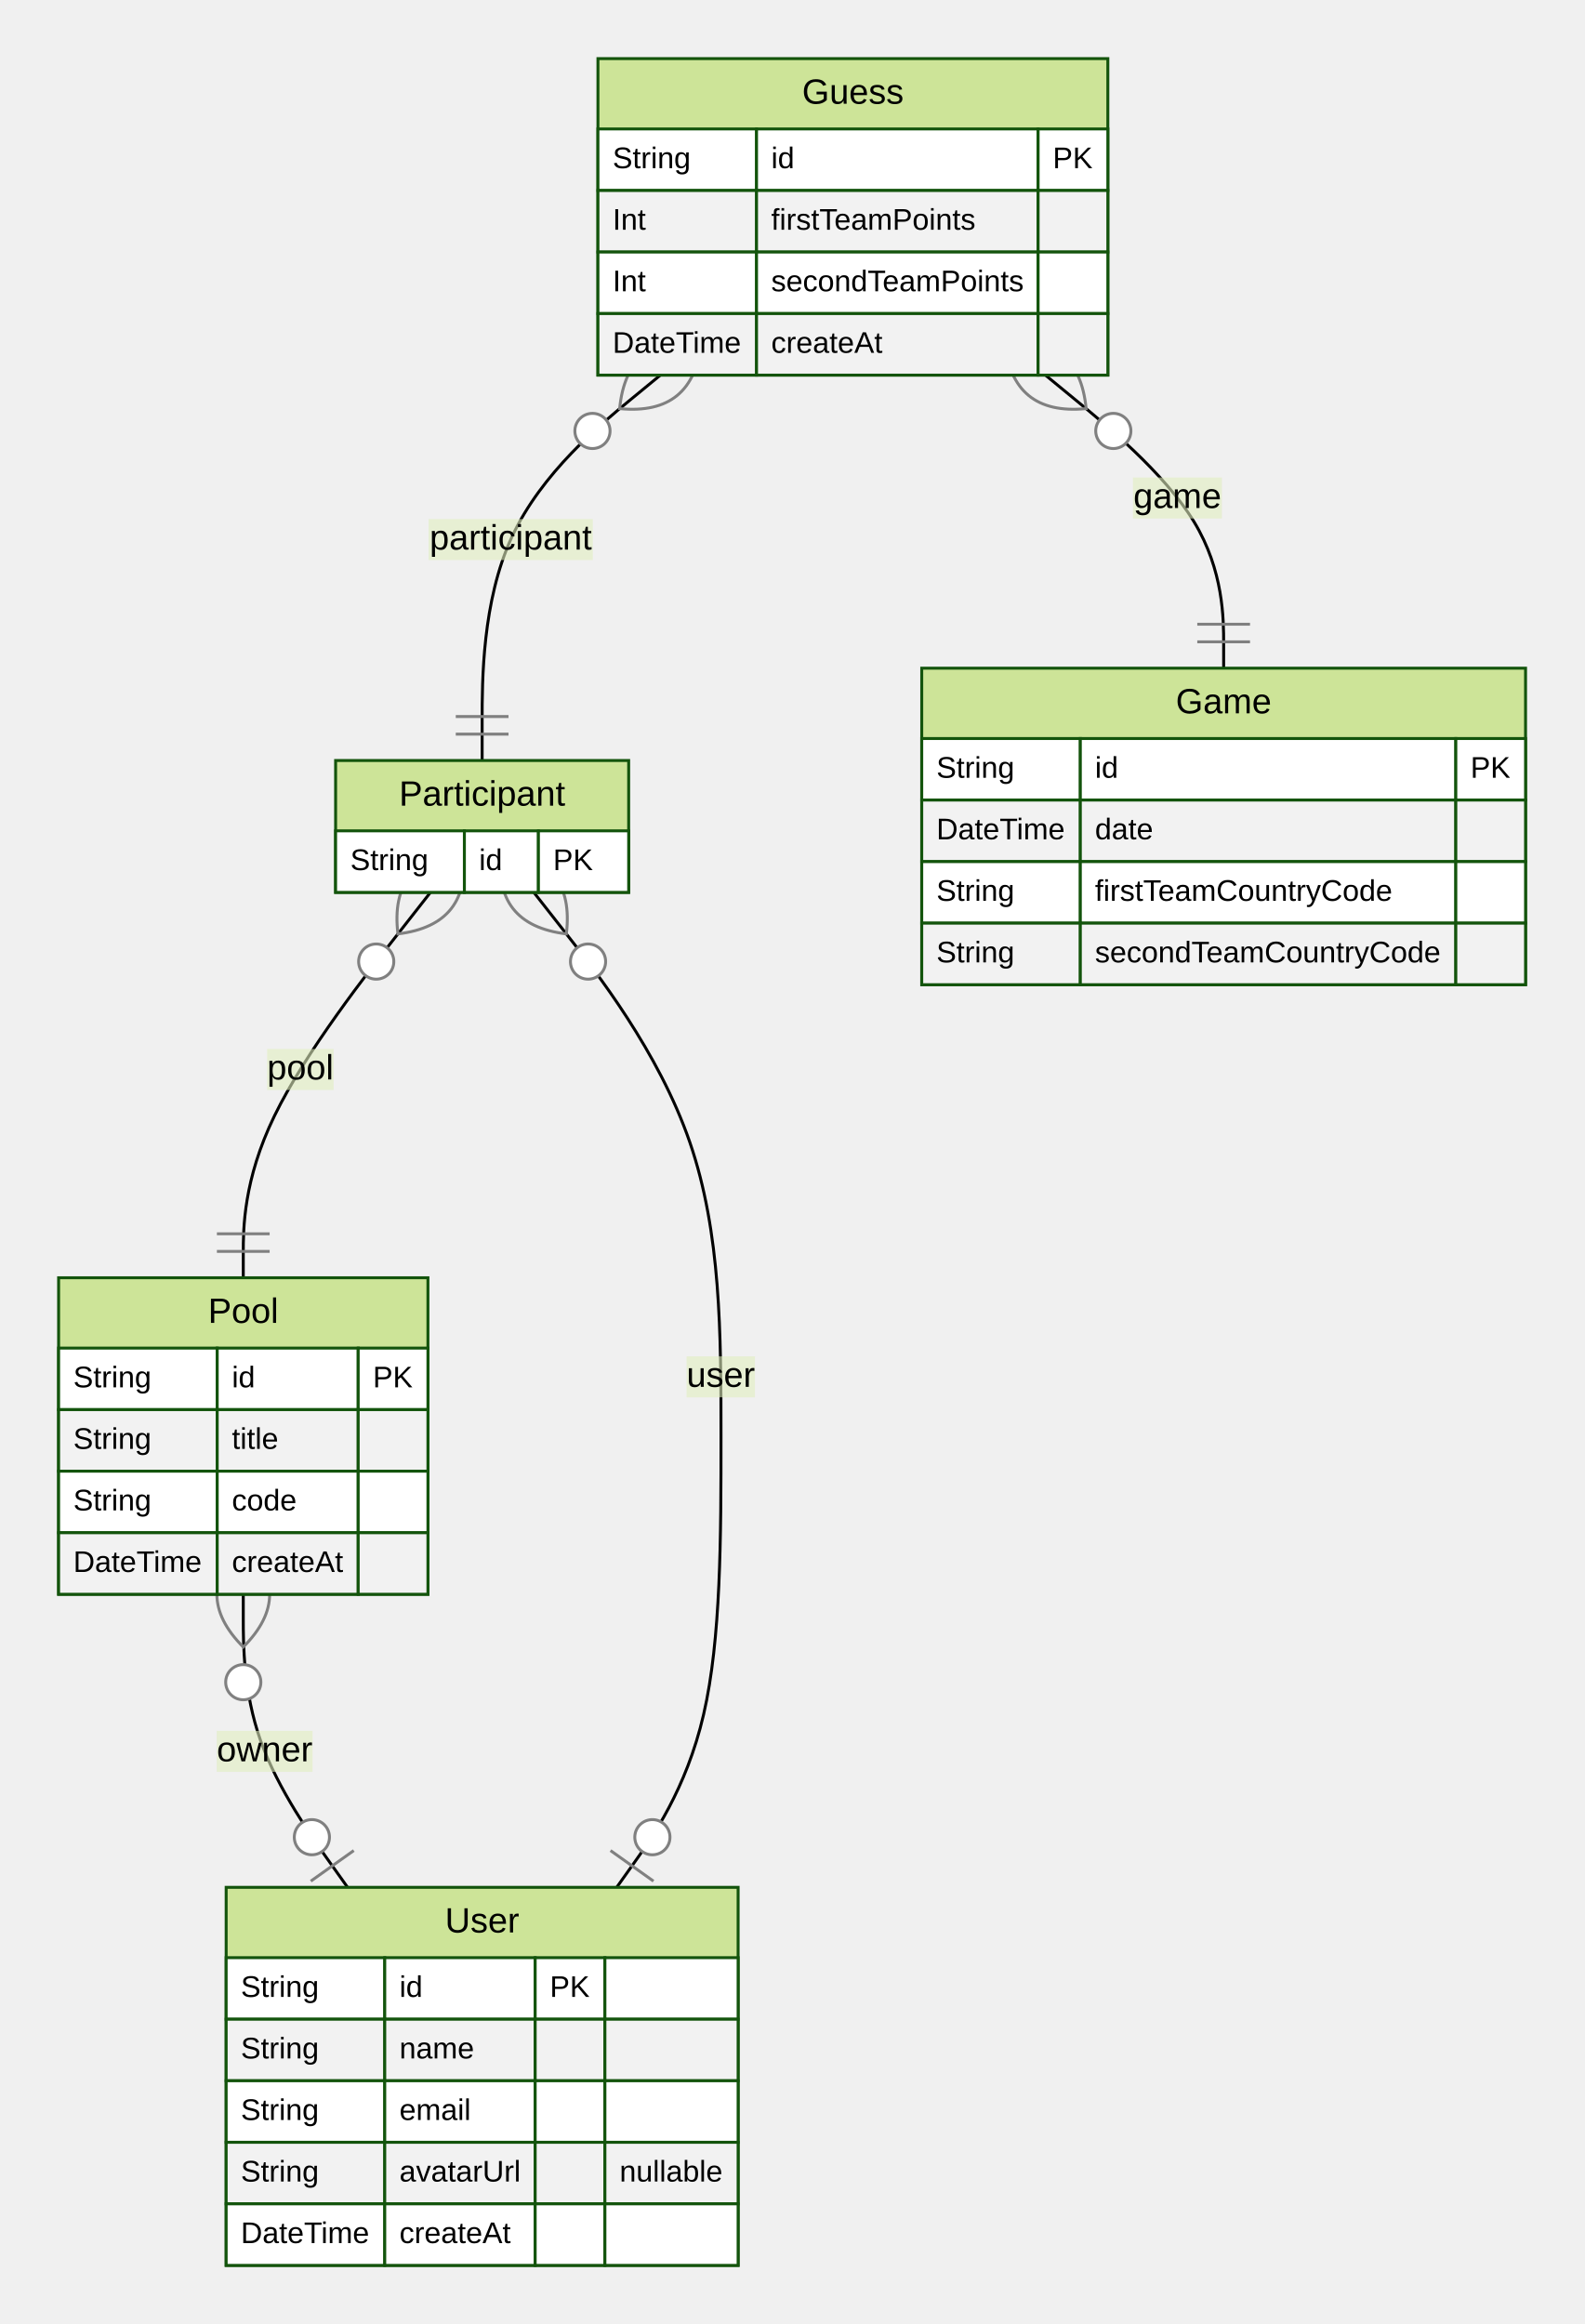
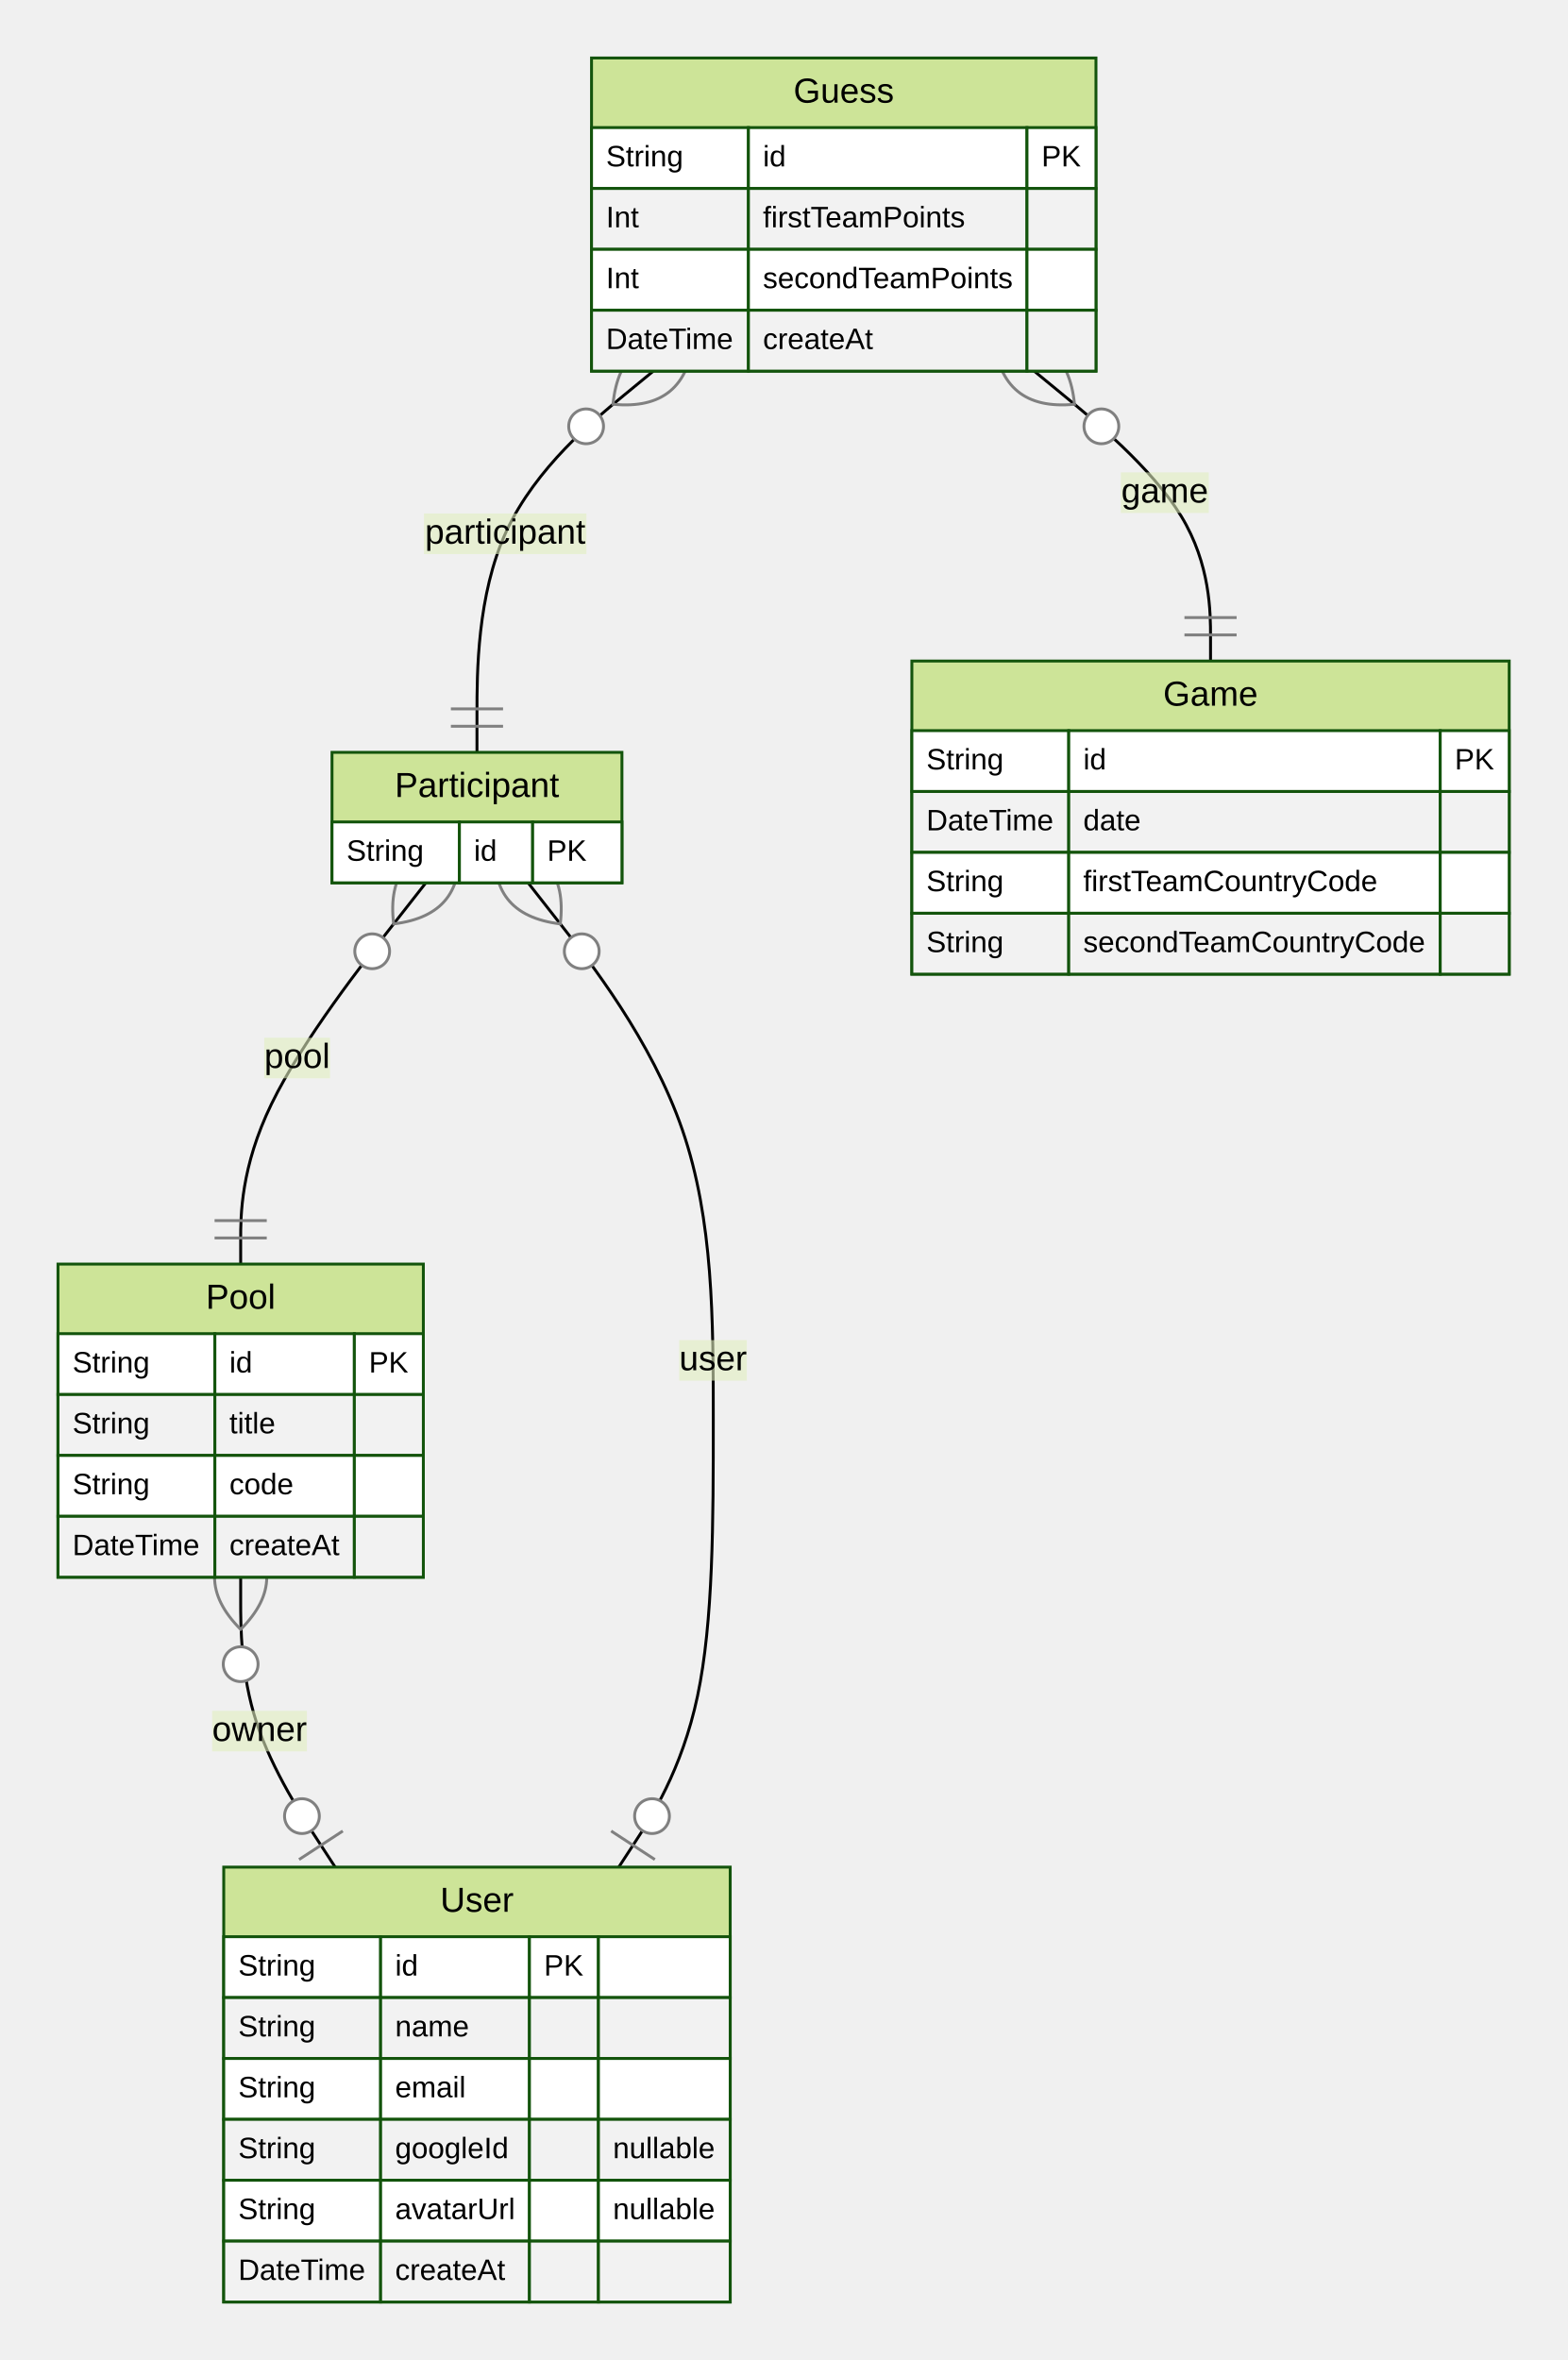
- <svg xmlns="http://www.w3.org/2000/svg" aria-labelledby="chart-title-mermaid-0 chart-desc-mermaid-0" role="img" viewBox="0 0 540.542 793" style="max-width: 540.542px; background-color: white;" width="100%" id="mermaid-0">
+ <svg xmlns="http://www.w3.org/2000/svg" aria-labelledby="chart-title-mermaid-0 chart-desc-mermaid-0" role="img" viewBox="0 0 540.542 814" style="max-width: 540.542px; background-color: white;" width="100%" id="mermaid-0">
  <style>#mermaid-0 {font-family:"trebuchet ms",verdana,arial,sans-serif;font-size:16px;fill:#000000;}#mermaid-0 .error-icon{fill:#552222;}#mermaid-0 .error-text{fill:#552222;stroke:#552222;}#mermaid-0 .edge-thickness-normal{stroke-width:2px;}#mermaid-0 .edge-thickness-thick{stroke-width:3.5px;}#mermaid-0 .edge-pattern-solid{stroke-dasharray:0;}#mermaid-0 .edge-pattern-dashed{stroke-dasharray:3;}#mermaid-0 .edge-pattern-dotted{stroke-dasharray:2;}#mermaid-0 .marker{fill:#000000;stroke:#000000;}#mermaid-0 .marker.cross{stroke:#000000;}#mermaid-0 svg{font-family:"trebuchet ms",verdana,arial,sans-serif;font-size:16px;}#mermaid-0 .entityBox{fill:#cde498;stroke:#13540c;}#mermaid-0 .attributeBoxOdd{fill:#ffffff;stroke:#13540c;}#mermaid-0 .attributeBoxEven{fill:#f2f2f2;stroke:#13540c;}#mermaid-0 .relationshipLabelBox{fill:hsl(78.158, 58.462%, 84.51%);opacity:0.7;background-color:hsl(78.158, 58.462%, 84.51%);}#mermaid-0 .relationshipLabelBox rect{opacity:0.5;}#mermaid-0 .relationshipLine{stroke:#000000;}#mermaid-0 :root{--mermaid-font-family:"trebuchet ms",verdana,arial,sans-serif;}</style>
  <g />
  <defs>
    <marker orient="auto" markerHeight="18" markerWidth="18" refY="9" refX="0" id="ONLY_ONE_START">
      <path d="M9,0 L9,18 M15,0 L15,18" fill="none" stroke="gray" />
    </marker>
  </defs>
  <defs>
    <marker orient="auto" markerHeight="18" markerWidth="18" refY="9" refX="18" id="ONLY_ONE_END">
      <path d="M3,0 L3,18 M9,0 L9,18" fill="none" stroke="gray" />
    </marker>
  </defs>
  <defs>
    <marker orient="auto" markerHeight="18" markerWidth="30" refY="9" refX="0" id="ZERO_OR_ONE_START">
      <circle r="6" cy="9" cx="21" fill="white" stroke="gray" />
      <path d="M9,0 L9,18" fill="none" stroke="gray" />
    </marker>
  </defs>
  <defs>
    <marker orient="auto" markerHeight="18" markerWidth="30" refY="9" refX="30" id="ZERO_OR_ONE_END">
      <circle r="6" cy="9" cx="9" fill="white" stroke="gray" />
      <path d="M21,0 L21,18" fill="none" stroke="gray" />
    </marker>
  </defs>
  <defs>
    <marker orient="auto" markerHeight="36" markerWidth="45" refY="18" refX="18" id="ONE_OR_MORE_START">
      <path d="M0,18 Q 18,0 36,18 Q 18,36 0,18 M42,9 L42,27" fill="none" stroke="gray" />
    </marker>
  </defs>
  <defs>
    <marker orient="auto" markerHeight="36" markerWidth="45" refY="18" refX="27" id="ONE_OR_MORE_END">
      <path d="M3,9 L3,27 M9,18 Q27,0 45,18 Q27,36 9,18" fill="none" stroke="gray" />
    </marker>
  </defs>
  <defs>
    <marker orient="auto" markerHeight="36" markerWidth="57" refY="18" refX="18" id="ZERO_OR_MORE_START">
      <circle r="6" cy="18" cx="48" fill="white" stroke="gray" />
      <path d="M0,18 Q18,0 36,18 Q18,36 0,18" fill="none" stroke="gray" />
    </marker>
  </defs>
  <defs>
    <marker orient="auto" markerHeight="36" markerWidth="57" refY="18" refX="39" id="ZERO_OR_MORE_END">
      <circle r="6" cy="18" cx="9" fill="white" stroke="gray" />
      <path d="M21,18 Q39,0 57,18 Q39,36 21,18" fill="none" stroke="gray" />
    </marker>
  </defs>
-   <path marker-start="url(#ZERO_OR_MORE_START)" marker-end="url(#ZERO_OR_ONE_END)" fill="none" stroke="gray" d="M83.009,544L83.009,552.333C83.009,560.667,83.009,577.333,88.94,594C94.872,610.667,106.736,627.333,112.668,635.667L118.6,644" class="er relationshipLine" />
-   <path marker-start="url(#ZERO_OR_MORE_START)" marker-end="url(#ZERO_OR_ONE_END)" fill="none" stroke="gray" d="M182.146,304.5L192.791,318.083C203.436,331.667,224.727,358.833,235.372,389.75C246.017,420.667,246.017,455.333,246.017,490C246.017,524.667,246.017,559.333,240.085,585C234.153,610.667,222.29,627.333,216.358,635.667L210.426,644" class="er relationshipLine" />
+   <path marker-start="url(#ZERO_OR_MORE_START)" marker-end="url(#ZERO_OR_ONE_END)" fill="none" stroke="gray" d="M83.009,544L83.009,552.333C83.009,560.667,83.009,577.333,88.442,594C93.876,610.667,104.743,627.333,110.177,635.667L115.61,644" class="er relationshipLine" />
+   <path marker-start="url(#ZERO_OR_MORE_START)" marker-end="url(#ZERO_OR_ONE_END)" fill="none" stroke="gray" d="M182.146,304.5L192.791,318.083C203.436,331.667,224.727,358.833,235.372,389.75C246.017,420.667,246.017,455.333,246.017,490C246.017,524.667,246.017,559.333,240.584,585C235.15,610.667,224.283,627.333,218.849,635.667L213.415,644" class="er relationshipLine" />
  <path marker-start="url(#ZERO_OR_MORE_START)" marker-end="url(#ONLY_ONE_END)" fill="none" stroke="gray" d="M146.88,304.5L136.235,318.083C125.589,331.667,104.299,358.833,93.654,380.75C83.009,402.667,83.009,419.333,83.009,427.667L83.009,436" class="er relationshipLine" />
  <path marker-start="url(#ZERO_OR_MORE_START)" marker-end="url(#ONLY_ONE_END)" fill="none" stroke="gray" d="M225.334,128L215.197,136.333C205.06,144.667,184.786,161.333,174.65,183.25C164.513,205.167,164.513,232.333,164.513,245.917L164.513,259.5" class="er relationshipLine" />
  <path marker-start="url(#ZERO_OR_MORE_START)" marker-end="url(#ONLY_ONE_END)" fill="none" stroke="gray" d="M356.707,128L366.843,136.333C376.98,144.667,397.254,161.333,407.391,178C417.527,194.667,417.527,211.333,417.527,219.667L417.527,228" class="er relationshipLine" />
  <g transform="translate(20,436 )" id="Pool">
    <rect height="108" width="126.017" y="0" x="0" stroke="gray" fill-opacity="100%" fill="honeydew" class="er entityBox" />
    <text transform="translate(63.00859,12)" style="font-family: &quot;trebuchet ms&quot;, verdana, arial, sans-serif;; font-size: 12px" text-anchor="middle" dominant-baseline="middle" y="0" x="0" id="entity-Pool" class="er entityLabel">Pool</text>
    <rect height="21" width="54.113" y="24" x="0" stroke="gray" fill-opacity="100%" fill="honeydew" class="er attributeBoxOdd" />
    <text transform="translate(5,34.5)" style="font-family: &quot;trebuchet ms&quot;, verdana, arial, sans-serif;; font-size: 10.2px" text-anchor="left" dominant-baseline="middle" y="0" x="0" id="entity-Pool-attr-1-type" class="er entityLabel">String</text>
    <rect height="21" width="48.109" y="24" x="54.113" stroke="gray" fill-opacity="100%" fill="honeydew" class="er attributeBoxOdd" />
    <text transform="translate(59.11313,34.5)" style="font-family: &quot;trebuchet ms&quot;, verdana, arial, sans-serif;; font-size: 10.2px" text-anchor="left" dominant-baseline="middle" y="0" x="0" id="entity-Pool-attr-1-name" class="er entityLabel">id</text>
    <rect height="21" width="23.795" y="24" x="102.222" stroke="gray" fill-opacity="100%" fill="honeydew" class="er attributeBoxOdd" />
    <text transform="translate(107.2222,34.5)" style="font-family: &quot;trebuchet ms&quot;, verdana, arial, sans-serif;; font-size: 10.2px" text-anchor="left" dominant-baseline="middle" y="0" x="0" id="entity-Pool-attr-1-key" class="er entityLabel">PK</text>
    <rect height="21" width="54.113" y="45" x="0" stroke="gray" fill-opacity="100%" fill="honeydew" class="er attributeBoxEven" />
    <text transform="translate(5,55.5)" style="font-family: &quot;trebuchet ms&quot;, verdana, arial, sans-serif;; font-size: 10.2px" text-anchor="left" dominant-baseline="middle" y="0" x="0" id="entity-Pool-attr-2-type" class="er entityLabel">String</text>
    <rect height="21" width="48.109" y="45" x="54.113" stroke="gray" fill-opacity="100%" fill="honeydew" class="er attributeBoxEven" />
    <text transform="translate(59.11313,55.5)" style="font-family: &quot;trebuchet ms&quot;, verdana, arial, sans-serif;; font-size: 10.2px" text-anchor="left" dominant-baseline="middle" y="0" x="0" id="entity-Pool-attr-2-name" class="er entityLabel">title</text>
    <rect height="21" width="23.795" y="45" x="102.222" stroke="gray" fill-opacity="100%" fill="honeydew" class="er attributeBoxEven" />
    <text transform="translate(107.2222,55.5)" style="font-family: &quot;trebuchet ms&quot;, verdana, arial, sans-serif;; font-size: 10.2px" text-anchor="left" dominant-baseline="middle" y="0" x="0" id="entity-Pool-attr-2-key" class="er entityLabel" />
    <rect height="21" width="54.113" y="66" x="0" stroke="gray" fill-opacity="100%" fill="honeydew" class="er attributeBoxOdd" />
    <text transform="translate(5,76.5)" style="font-family: &quot;trebuchet ms&quot;, verdana, arial, sans-serif;; font-size: 10.2px" text-anchor="left" dominant-baseline="middle" y="0" x="0" id="entity-Pool-attr-3-type" class="er entityLabel">String</text>
    <rect height="21" width="48.109" y="66" x="54.113" stroke="gray" fill-opacity="100%" fill="honeydew" class="er attributeBoxOdd" />
    <text transform="translate(59.11313,76.5)" style="font-family: &quot;trebuchet ms&quot;, verdana, arial, sans-serif;; font-size: 10.2px" text-anchor="left" dominant-baseline="middle" y="0" x="0" id="entity-Pool-attr-3-name" class="er entityLabel">code</text>
    <rect height="21" width="23.795" y="66" x="102.222" stroke="gray" fill-opacity="100%" fill="honeydew" class="er attributeBoxOdd" />
    <text transform="translate(107.2222,76.5)" style="font-family: &quot;trebuchet ms&quot;, verdana, arial, sans-serif;; font-size: 10.2px" text-anchor="left" dominant-baseline="middle" y="0" x="0" id="entity-Pool-attr-3-key" class="er entityLabel" />
    <rect height="21" width="54.113" y="87" x="0" stroke="gray" fill-opacity="100%" fill="honeydew" class="er attributeBoxEven" />
    <text transform="translate(5,97.5)" style="font-family: &quot;trebuchet ms&quot;, verdana, arial, sans-serif;; font-size: 10.2px" text-anchor="left" dominant-baseline="middle" y="0" x="0" id="entity-Pool-attr-4-type" class="er entityLabel">DateTime</text>
    <rect height="21" width="48.109" y="87" x="54.113" stroke="gray" fill-opacity="100%" fill="honeydew" class="er attributeBoxEven" />
    <text transform="translate(59.11313,97.5)" style="font-family: &quot;trebuchet ms&quot;, verdana, arial, sans-serif;; font-size: 10.2px" text-anchor="left" dominant-baseline="middle" y="0" x="0" id="entity-Pool-attr-4-name" class="er entityLabel">createAt</text>
    <rect height="21" width="23.795" y="87" x="102.222" stroke="gray" fill-opacity="100%" fill="honeydew" class="er attributeBoxEven" />
    <text transform="translate(107.2222,97.5)" style="font-family: &quot;trebuchet ms&quot;, verdana, arial, sans-serif;; font-size: 10.2px" text-anchor="left" dominant-baseline="middle" y="0" x="0" id="entity-Pool-attr-4-key" class="er entityLabel" />
  </g>
  <g transform="translate(114.5129,259.5 )" id="Participant">
    <rect height="45" width="100" y="0" x="0" stroke="gray" fill-opacity="100%" fill="honeydew" class="er entityBox" />
    <text transform="translate(50,12)" style="font-family: &quot;trebuchet ms&quot;, verdana, arial, sans-serif;; font-size: 12px" text-anchor="middle" dominant-baseline="middle" y="0" x="0" id="entity-Participant" class="er entityLabel">Participant</text>
    <rect height="21" width="43.945" y="24" x="0" stroke="gray" fill-opacity="100%" fill="honeydew" class="er attributeBoxOdd" />
    <text transform="translate(5,34.5)" style="font-family: &quot;trebuchet ms&quot;, verdana, arial, sans-serif;; font-size: 10.2px" text-anchor="left" dominant-baseline="middle" y="0" x="0" id="entity-Participant-attr-1-type" class="er entityLabel">String</text>
    <rect height="21" width="25.262" y="24" x="43.945" stroke="gray" fill-opacity="100%" fill="honeydew" class="er attributeBoxOdd" />
    <text transform="translate(48.94526,34.5)" style="font-family: &quot;trebuchet ms&quot;, verdana, arial, sans-serif;; font-size: 10.2px" text-anchor="left" dominant-baseline="middle" y="0" x="0" id="entity-Participant-attr-1-name" class="er entityLabel">id</text>
    <rect height="21" width="30.793" y="24" x="69.207" stroke="gray" fill-opacity="100%" fill="honeydew" class="er attributeBoxOdd" />
    <text transform="translate(74.20681,34.5)" style="font-family: &quot;trebuchet ms&quot;, verdana, arial, sans-serif;; font-size: 10.2px" text-anchor="left" dominant-baseline="middle" y="0" x="0" id="entity-Participant-attr-1-key" class="er entityLabel">PK</text>
  </g>
  <g transform="translate(77.16816,644 )" id="User">
-     <rect height="129" width="174.689" y="0" x="0" stroke="gray" fill-opacity="100%" fill="honeydew" class="er entityBox" />
+     <rect height="150" width="174.689" y="0" x="0" stroke="gray" fill-opacity="100%" fill="honeydew" class="er entityBox" />
    <text transform="translate(87.34473,12)" style="font-family: &quot;trebuchet ms&quot;, verdana, arial, sans-serif;; font-size: 12px" text-anchor="middle" dominant-baseline="middle" y="0" x="0" id="entity-User" class="er entityLabel">User</text>
    <rect height="21" width="54.113" y="24" x="0" stroke="gray" fill-opacity="100%" fill="honeydew" class="er attributeBoxOdd" />
    <text transform="translate(5,34.5)" style="font-family: &quot;trebuchet ms&quot;, verdana, arial, sans-serif;; font-size: 10.2px" text-anchor="left" dominant-baseline="middle" y="0" x="0" id="entity-User-attr-1-type" class="er entityLabel">String</text>
    <rect height="21" width="51.328" y="24" x="54.113" stroke="gray" fill-opacity="100%" fill="honeydew" class="er attributeBoxOdd" />
    <text transform="translate(59.11313,34.5)" style="font-family: &quot;trebuchet ms&quot;, verdana, arial, sans-serif;; font-size: 10.2px" text-anchor="left" dominant-baseline="middle" y="0" x="0" id="entity-User-attr-1-name" class="er entityLabel">id</text>
    <rect height="21" width="23.795" y="24" x="105.441" stroke="gray" fill-opacity="100%" fill="honeydew" class="er attributeBoxOdd" />
    <text transform="translate(110.4413,34.5)" style="font-family: &quot;trebuchet ms&quot;, verdana, arial, sans-serif;; font-size: 10.2px" text-anchor="left" dominant-baseline="middle" y="0" x="0" id="entity-User-attr-1-key" class="er entityLabel">PK</text>
    <rect height="21" width="45.453" y="24" x="129.236" stroke="gray" fill-opacity="100%" fill="honeydew" class="er attributeBoxOdd" />
    <text transform="translate(134.2362,34.5)" style="font-family: &quot;trebuchet ms&quot;, verdana, arial, sans-serif;; font-size: 10.2px" text-anchor="left" dominant-baseline="middle" y="0" x="0" id="entity-User-attr-1-comment" class="er entityLabel" />
    <rect height="21" width="54.113" y="45" x="0" stroke="gray" fill-opacity="100%" fill="honeydew" class="er attributeBoxEven" />
    <text transform="translate(5,55.5)" style="font-family: &quot;trebuchet ms&quot;, verdana, arial, sans-serif;; font-size: 10.2px" text-anchor="left" dominant-baseline="middle" y="0" x="0" id="entity-User-attr-2-type" class="er entityLabel">String</text>
    <rect height="21" width="51.328" y="45" x="54.113" stroke="gray" fill-opacity="100%" fill="honeydew" class="er attributeBoxEven" />
    <text transform="translate(59.11313,55.5)" style="font-family: &quot;trebuchet ms&quot;, verdana, arial, sans-serif;; font-size: 10.2px" text-anchor="left" dominant-baseline="middle" y="0" x="0" id="entity-User-attr-2-name" class="er entityLabel">name</text>
    <rect height="21" width="23.795" y="45" x="105.441" stroke="gray" fill-opacity="100%" fill="honeydew" class="er attributeBoxEven" />
    <text transform="translate(110.4413,55.5)" style="font-family: &quot;trebuchet ms&quot;, verdana, arial, sans-serif;; font-size: 10.2px" text-anchor="left" dominant-baseline="middle" y="0" x="0" id="entity-User-attr-2-key" class="er entityLabel" />
    <rect height="21" width="45.453" y="45" x="129.236" stroke="gray" fill-opacity="100%" fill="honeydew" class="er attributeBoxEven" />
    <text transform="translate(134.2362,55.5)" style="font-family: &quot;trebuchet ms&quot;, verdana, arial, sans-serif;; font-size: 10.2px" text-anchor="left" dominant-baseline="middle" y="0" x="0" id="entity-User-attr-2-comment" class="er entityLabel" />
    <rect height="21" width="54.113" y="66" x="0" stroke="gray" fill-opacity="100%" fill="honeydew" class="er attributeBoxOdd" />
    <text transform="translate(5,76.5)" style="font-family: &quot;trebuchet ms&quot;, verdana, arial, sans-serif;; font-size: 10.2px" text-anchor="left" dominant-baseline="middle" y="0" x="0" id="entity-User-attr-3-type" class="er entityLabel">String</text>
    <rect height="21" width="51.328" y="66" x="54.113" stroke="gray" fill-opacity="100%" fill="honeydew" class="er attributeBoxOdd" />
    <text transform="translate(59.11313,76.5)" style="font-family: &quot;trebuchet ms&quot;, verdana, arial, sans-serif;; font-size: 10.2px" text-anchor="left" dominant-baseline="middle" y="0" x="0" id="entity-User-attr-3-name" class="er entityLabel">email</text>
    <rect height="21" width="23.795" y="66" x="105.441" stroke="gray" fill-opacity="100%" fill="honeydew" class="er attributeBoxOdd" />
    <text transform="translate(110.4413,76.5)" style="font-family: &quot;trebuchet ms&quot;, verdana, arial, sans-serif;; font-size: 10.2px" text-anchor="left" dominant-baseline="middle" y="0" x="0" id="entity-User-attr-3-key" class="er entityLabel" />
    <rect height="21" width="45.453" y="66" x="129.236" stroke="gray" fill-opacity="100%" fill="honeydew" class="er attributeBoxOdd" />
    <text transform="translate(134.2362,76.5)" style="font-family: &quot;trebuchet ms&quot;, verdana, arial, sans-serif;; font-size: 10.2px" text-anchor="left" dominant-baseline="middle" y="0" x="0" id="entity-User-attr-3-comment" class="er entityLabel" />
    <rect height="21" width="54.113" y="87" x="0" stroke="gray" fill-opacity="100%" fill="honeydew" class="er attributeBoxEven" />
    <text transform="translate(5,97.5)" style="font-family: &quot;trebuchet ms&quot;, verdana, arial, sans-serif;; font-size: 10.2px" text-anchor="left" dominant-baseline="middle" y="0" x="0" id="entity-User-attr-4-type" class="er entityLabel">String</text>
    <rect height="21" width="51.328" y="87" x="54.113" stroke="gray" fill-opacity="100%" fill="honeydew" class="er attributeBoxEven" />
-     <text transform="translate(59.11313,97.5)" style="font-family: &quot;trebuchet ms&quot;, verdana, arial, sans-serif;; font-size: 10.2px" text-anchor="left" dominant-baseline="middle" y="0" x="0" id="entity-User-attr-4-name" class="er entityLabel">avatarUrl</text>
+     <text transform="translate(59.11313,97.5)" style="font-family: &quot;trebuchet ms&quot;, verdana, arial, sans-serif;; font-size: 10.2px" text-anchor="left" dominant-baseline="middle" y="0" x="0" id="entity-User-attr-4-name" class="er entityLabel">googleId</text>
    <rect height="21" width="23.795" y="87" x="105.441" stroke="gray" fill-opacity="100%" fill="honeydew" class="er attributeBoxEven" />
    <text transform="translate(110.4413,97.5)" style="font-family: &quot;trebuchet ms&quot;, verdana, arial, sans-serif;; font-size: 10.2px" text-anchor="left" dominant-baseline="middle" y="0" x="0" id="entity-User-attr-4-key" class="er entityLabel" />
    <rect height="21" width="45.453" y="87" x="129.236" stroke="gray" fill-opacity="100%" fill="honeydew" class="er attributeBoxEven" />
    <text transform="translate(134.2362,97.5)" style="font-family: &quot;trebuchet ms&quot;, verdana, arial, sans-serif;; font-size: 10.2px" text-anchor="left" dominant-baseline="middle" y="0" x="0" id="entity-User-attr-4-comment" class="er entityLabel">nullable</text>
    <rect height="21" width="54.113" y="108" x="0" stroke="gray" fill-opacity="100%" fill="honeydew" class="er attributeBoxOdd" />
-     <text transform="translate(5,118.5)" style="font-family: &quot;trebuchet ms&quot;, verdana, arial, sans-serif;; font-size: 10.2px" text-anchor="left" dominant-baseline="middle" y="0" x="0" id="entity-User-attr-5-type" class="er entityLabel">DateTime</text>
+     <text transform="translate(5,118.5)" style="font-family: &quot;trebuchet ms&quot;, verdana, arial, sans-serif;; font-size: 10.2px" text-anchor="left" dominant-baseline="middle" y="0" x="0" id="entity-User-attr-5-type" class="er entityLabel">String</text>
    <rect height="21" width="51.328" y="108" x="54.113" stroke="gray" fill-opacity="100%" fill="honeydew" class="er attributeBoxOdd" />
-     <text transform="translate(59.11313,118.5)" style="font-family: &quot;trebuchet ms&quot;, verdana, arial, sans-serif;; font-size: 10.2px" text-anchor="left" dominant-baseline="middle" y="0" x="0" id="entity-User-attr-5-name" class="er entityLabel">createAt</text>
+     <text transform="translate(59.11313,118.5)" style="font-family: &quot;trebuchet ms&quot;, verdana, arial, sans-serif;; font-size: 10.2px" text-anchor="left" dominant-baseline="middle" y="0" x="0" id="entity-User-attr-5-name" class="er entityLabel">avatarUrl</text>
    <rect height="21" width="23.795" y="108" x="105.441" stroke="gray" fill-opacity="100%" fill="honeydew" class="er attributeBoxOdd" />
    <text transform="translate(110.4413,118.5)" style="font-family: &quot;trebuchet ms&quot;, verdana, arial, sans-serif;; font-size: 10.2px" text-anchor="left" dominant-baseline="middle" y="0" x="0" id="entity-User-attr-5-key" class="er entityLabel" />
    <rect height="21" width="45.453" y="108" x="129.236" stroke="gray" fill-opacity="100%" fill="honeydew" class="er attributeBoxOdd" />
-     <text transform="translate(134.2362,118.5)" style="font-family: &quot;trebuchet ms&quot;, verdana, arial, sans-serif;; font-size: 10.2px" text-anchor="left" dominant-baseline="middle" y="0" x="0" id="entity-User-attr-5-comment" class="er entityLabel" />
+     <text transform="translate(134.2362,118.5)" style="font-family: &quot;trebuchet ms&quot;, verdana, arial, sans-serif;; font-size: 10.2px" text-anchor="left" dominant-baseline="middle" y="0" x="0" id="entity-User-attr-5-comment" class="er entityLabel">nullable</text>
+     <rect height="21" width="54.113" y="129" x="0" stroke="gray" fill-opacity="100%" fill="honeydew" class="er attributeBoxEven" />
+     <text transform="translate(5,139.5)" style="font-family: &quot;trebuchet ms&quot;, verdana, arial, sans-serif;; font-size: 10.2px" text-anchor="left" dominant-baseline="middle" y="0" x="0" id="entity-User-attr-6-type" class="er entityLabel">DateTime</text>
+     <rect height="21" width="51.328" y="129" x="54.113" stroke="gray" fill-opacity="100%" fill="honeydew" class="er attributeBoxEven" />
+     <text transform="translate(59.11313,139.5)" style="font-family: &quot;trebuchet ms&quot;, verdana, arial, sans-serif;; font-size: 10.2px" text-anchor="left" dominant-baseline="middle" y="0" x="0" id="entity-User-attr-6-name" class="er entityLabel">createAt</text>
+     <rect height="21" width="23.795" y="129" x="105.441" stroke="gray" fill-opacity="100%" fill="honeydew" class="er attributeBoxEven" />
+     <text transform="translate(110.4413,139.5)" style="font-family: &quot;trebuchet ms&quot;, verdana, arial, sans-serif;; font-size: 10.2px" text-anchor="left" dominant-baseline="middle" y="0" x="0" id="entity-User-attr-6-key" class="er entityLabel" />
+     <rect height="21" width="45.453" y="129" x="129.236" stroke="gray" fill-opacity="100%" fill="honeydew" class="er attributeBoxEven" />
+     <text transform="translate(134.2362,139.5)" style="font-family: &quot;trebuchet ms&quot;, verdana, arial, sans-serif;; font-size: 10.2px" text-anchor="left" dominant-baseline="middle" y="0" x="0" id="entity-User-attr-6-comment" class="er entityLabel" />
  </g>
  <g transform="translate(314.5129,228 )" id="Game">
    <rect height="108" width="206.029" y="0" x="0" stroke="gray" fill-opacity="100%" fill="honeydew" class="er entityBox" />
    <text transform="translate(103.0145,12)" style="font-family: &quot;trebuchet ms&quot;, verdana, arial, sans-serif;; font-size: 12px" text-anchor="middle" dominant-baseline="middle" y="0" x="0" id="entity-Game" class="er entityLabel">Game</text>
    <rect height="21" width="54.113" y="24" x="0" stroke="gray" fill-opacity="100%" fill="honeydew" class="er attributeBoxOdd" />
    <text transform="translate(5,34.5)" style="font-family: &quot;trebuchet ms&quot;, verdana, arial, sans-serif;; font-size: 10.2px" text-anchor="left" dominant-baseline="middle" y="0" x="0" id="entity-Game-attr-1-type" class="er entityLabel">String</text>
    <rect height="21" width="128.121" y="24" x="54.113" stroke="gray" fill-opacity="100%" fill="honeydew" class="er attributeBoxOdd" />
    <text transform="translate(59.11313,34.5)" style="font-family: &quot;trebuchet ms&quot;, verdana, arial, sans-serif;; font-size: 10.2px" text-anchor="left" dominant-baseline="middle" y="0" x="0" id="entity-Game-attr-1-name" class="er entityLabel">id</text>
    <rect height="21" width="23.795" y="24" x="182.234" stroke="gray" fill-opacity="100%" fill="honeydew" class="er attributeBoxOdd" />
    <text transform="translate(187.2339,34.5)" style="font-family: &quot;trebuchet ms&quot;, verdana, arial, sans-serif;; font-size: 10.2px" text-anchor="left" dominant-baseline="middle" y="0" x="0" id="entity-Game-attr-1-key" class="er entityLabel">PK</text>
    <rect height="21" width="54.113" y="45" x="0" stroke="gray" fill-opacity="100%" fill="honeydew" class="er attributeBoxEven" />
    <text transform="translate(5,55.5)" style="font-family: &quot;trebuchet ms&quot;, verdana, arial, sans-serif;; font-size: 10.2px" text-anchor="left" dominant-baseline="middle" y="0" x="0" id="entity-Game-attr-2-type" class="er entityLabel">DateTime</text>
    <rect height="21" width="128.121" y="45" x="54.113" stroke="gray" fill-opacity="100%" fill="honeydew" class="er attributeBoxEven" />
    <text transform="translate(59.11313,55.5)" style="font-family: &quot;trebuchet ms&quot;, verdana, arial, sans-serif;; font-size: 10.2px" text-anchor="left" dominant-baseline="middle" y="0" x="0" id="entity-Game-attr-2-name" class="er entityLabel">date</text>
    <rect height="21" width="23.795" y="45" x="182.234" stroke="gray" fill-opacity="100%" fill="honeydew" class="er attributeBoxEven" />
    <text transform="translate(187.2339,55.5)" style="font-family: &quot;trebuchet ms&quot;, verdana, arial, sans-serif;; font-size: 10.2px" text-anchor="left" dominant-baseline="middle" y="0" x="0" id="entity-Game-attr-2-key" class="er entityLabel" />
    <rect height="21" width="54.113" y="66" x="0" stroke="gray" fill-opacity="100%" fill="honeydew" class="er attributeBoxOdd" />
    <text transform="translate(5,76.5)" style="font-family: &quot;trebuchet ms&quot;, verdana, arial, sans-serif;; font-size: 10.2px" text-anchor="left" dominant-baseline="middle" y="0" x="0" id="entity-Game-attr-3-type" class="er entityLabel">String</text>
    <rect height="21" width="128.121" y="66" x="54.113" stroke="gray" fill-opacity="100%" fill="honeydew" class="er attributeBoxOdd" />
    <text transform="translate(59.11313,76.5)" style="font-family: &quot;trebuchet ms&quot;, verdana, arial, sans-serif;; font-size: 10.2px" text-anchor="left" dominant-baseline="middle" y="0" x="0" id="entity-Game-attr-3-name" class="er entityLabel">firstTeamCountryCode</text>
    <rect height="21" width="23.795" y="66" x="182.234" stroke="gray" fill-opacity="100%" fill="honeydew" class="er attributeBoxOdd" />
    <text transform="translate(187.2339,76.5)" style="font-family: &quot;trebuchet ms&quot;, verdana, arial, sans-serif;; font-size: 10.2px" text-anchor="left" dominant-baseline="middle" y="0" x="0" id="entity-Game-attr-3-key" class="er entityLabel" />
    <rect height="21" width="54.113" y="87" x="0" stroke="gray" fill-opacity="100%" fill="honeydew" class="er attributeBoxEven" />
    <text transform="translate(5,97.5)" style="font-family: &quot;trebuchet ms&quot;, verdana, arial, sans-serif;; font-size: 10.2px" text-anchor="left" dominant-baseline="middle" y="0" x="0" id="entity-Game-attr-4-type" class="er entityLabel">String</text>
    <rect height="21" width="128.121" y="87" x="54.113" stroke="gray" fill-opacity="100%" fill="honeydew" class="er attributeBoxEven" />
    <text transform="translate(59.11313,97.5)" style="font-family: &quot;trebuchet ms&quot;, verdana, arial, sans-serif;; font-size: 10.2px" text-anchor="left" dominant-baseline="middle" y="0" x="0" id="entity-Game-attr-4-name" class="er entityLabel">secondTeamCountryCode</text>
    <rect height="21" width="23.795" y="87" x="182.234" stroke="gray" fill-opacity="100%" fill="honeydew" class="er attributeBoxEven" />
    <text transform="translate(187.2339,97.5)" style="font-family: &quot;trebuchet ms&quot;, verdana, arial, sans-serif;; font-size: 10.2px" text-anchor="left" dominant-baseline="middle" y="0" x="0" id="entity-Game-attr-4-key" class="er entityLabel" />
  </g>
  <g transform="translate(204.027,20 )" id="Guess">
    <rect height="108" width="173.986" y="0" x="0" stroke="gray" fill-opacity="100%" fill="honeydew" class="er entityBox" />
    <text transform="translate(86.99312,12)" style="font-family: &quot;trebuchet ms&quot;, verdana, arial, sans-serif;; font-size: 12px" text-anchor="middle" dominant-baseline="middle" y="0" x="0" id="entity-Guess" class="er entityLabel">Guess</text>
    <rect height="21" width="54.113" y="24" x="0" stroke="gray" fill-opacity="100%" fill="honeydew" class="er attributeBoxOdd" />
    <text transform="translate(5,34.5)" style="font-family: &quot;trebuchet ms&quot;, verdana, arial, sans-serif;; font-size: 10.2px" text-anchor="left" dominant-baseline="middle" y="0" x="0" id="entity-Guess-attr-1-type" class="er entityLabel">String</text>
    <rect height="21" width="96.078" y="24" x="54.113" stroke="gray" fill-opacity="100%" fill="honeydew" class="er attributeBoxOdd" />
    <text transform="translate(59.11313,34.5)" style="font-family: &quot;trebuchet ms&quot;, verdana, arial, sans-serif;; font-size: 10.2px" text-anchor="left" dominant-baseline="middle" y="0" x="0" id="entity-Guess-attr-1-name" class="er entityLabel">id</text>
    <rect height="21" width="23.795" y="24" x="150.191" stroke="gray" fill-opacity="100%" fill="honeydew" class="er attributeBoxOdd" />
    <text transform="translate(155.1913,34.5)" style="font-family: &quot;trebuchet ms&quot;, verdana, arial, sans-serif;; font-size: 10.2px" text-anchor="left" dominant-baseline="middle" y="0" x="0" id="entity-Guess-attr-1-key" class="er entityLabel">PK</text>
    <rect height="21" width="54.113" y="45" x="0" stroke="gray" fill-opacity="100%" fill="honeydew" class="er attributeBoxEven" />
    <text transform="translate(5,55.5)" style="font-family: &quot;trebuchet ms&quot;, verdana, arial, sans-serif;; font-size: 10.2px" text-anchor="left" dominant-baseline="middle" y="0" x="0" id="entity-Guess-attr-2-type" class="er entityLabel">Int</text>
    <rect height="21" width="96.078" y="45" x="54.113" stroke="gray" fill-opacity="100%" fill="honeydew" class="er attributeBoxEven" />
    <text transform="translate(59.11313,55.5)" style="font-family: &quot;trebuchet ms&quot;, verdana, arial, sans-serif;; font-size: 10.2px" text-anchor="left" dominant-baseline="middle" y="0" x="0" id="entity-Guess-attr-2-name" class="er entityLabel">firstTeamPoints</text>
    <rect height="21" width="23.795" y="45" x="150.191" stroke="gray" fill-opacity="100%" fill="honeydew" class="er attributeBoxEven" />
    <text transform="translate(155.1913,55.5)" style="font-family: &quot;trebuchet ms&quot;, verdana, arial, sans-serif;; font-size: 10.2px" text-anchor="left" dominant-baseline="middle" y="0" x="0" id="entity-Guess-attr-2-key" class="er entityLabel" />
    <rect height="21" width="54.113" y="66" x="0" stroke="gray" fill-opacity="100%" fill="honeydew" class="er attributeBoxOdd" />
    <text transform="translate(5,76.5)" style="font-family: &quot;trebuchet ms&quot;, verdana, arial, sans-serif;; font-size: 10.2px" text-anchor="left" dominant-baseline="middle" y="0" x="0" id="entity-Guess-attr-3-type" class="er entityLabel">Int</text>
    <rect height="21" width="96.078" y="66" x="54.113" stroke="gray" fill-opacity="100%" fill="honeydew" class="er attributeBoxOdd" />
    <text transform="translate(59.11313,76.5)" style="font-family: &quot;trebuchet ms&quot;, verdana, arial, sans-serif;; font-size: 10.2px" text-anchor="left" dominant-baseline="middle" y="0" x="0" id="entity-Guess-attr-3-name" class="er entityLabel">secondTeamPoints</text>
    <rect height="21" width="23.795" y="66" x="150.191" stroke="gray" fill-opacity="100%" fill="honeydew" class="er attributeBoxOdd" />
    <text transform="translate(155.1913,76.5)" style="font-family: &quot;trebuchet ms&quot;, verdana, arial, sans-serif;; font-size: 10.2px" text-anchor="left" dominant-baseline="middle" y="0" x="0" id="entity-Guess-attr-3-key" class="er entityLabel" />
    <rect height="21" width="54.113" y="87" x="0" stroke="gray" fill-opacity="100%" fill="honeydew" class="er attributeBoxEven" />
    <text transform="translate(5,97.5)" style="font-family: &quot;trebuchet ms&quot;, verdana, arial, sans-serif;; font-size: 10.2px" text-anchor="left" dominant-baseline="middle" y="0" x="0" id="entity-Guess-attr-4-type" class="er entityLabel">DateTime</text>
    <rect height="21" width="96.078" y="87" x="54.113" stroke="gray" fill-opacity="100%" fill="honeydew" class="er attributeBoxEven" />
    <text transform="translate(59.11313,97.5)" style="font-family: &quot;trebuchet ms&quot;, verdana, arial, sans-serif;; font-size: 10.2px" text-anchor="left" dominant-baseline="middle" y="0" x="0" id="entity-Guess-attr-4-name" class="er entityLabel">createAt</text>
    <rect height="21" width="23.795" y="87" x="150.191" stroke="gray" fill-opacity="100%" fill="honeydew" class="er attributeBoxEven" />
    <text transform="translate(155.1913,97.5)" style="font-family: &quot;trebuchet ms&quot;, verdana, arial, sans-serif;; font-size: 10.2px" text-anchor="left" dominant-baseline="middle" y="0" x="0" id="entity-Guess-attr-4-key" class="er entityLabel" />
  </g>
-   <rect fill-opacity="85%" fill="white" height="14" width="32.688" y="590.594" x="73.965" class="er relationshipLabelBox" />
-   <text style="font-family: &quot;trebuchet ms&quot;, verdana, arial, sans-serif;; font-size: 12px" dominant-baseline="middle" text-anchor="middle" y="597.594" x="90.308" id="rel1" class="er relationshipLabel">owner</text>
-   <rect fill-opacity="85%" fill="white" height="14" width="23.348" y="462.817" x="234.265" class="er relationshipLabelBox" />
-   <text style="font-family: &quot;trebuchet ms&quot;, verdana, arial, sans-serif;; font-size: 12px" dominant-baseline="middle" text-anchor="middle" y="469.817" x="245.939" id="rel2" class="er relationshipLabel">user</text>
+   <rect fill-opacity="85%" fill="white" height="14" width="32.688" y="590.091" x="73.167" class="er relationshipLabelBox" />
+   <text style="font-family: &quot;trebuchet ms&quot;, verdana, arial, sans-serif;; font-size: 12px" dominant-baseline="middle" text-anchor="middle" y="597.091" x="89.51" id="rel1" class="er relationshipLabel">owner</text>
+   <rect fill-opacity="85%" fill="white" height="14" width="23.348" y="462.214" x="234.258" class="er relationshipLabelBox" />
+   <text style="font-family: &quot;trebuchet ms&quot;, verdana, arial, sans-serif;; font-size: 12px" dominant-baseline="middle" text-anchor="middle" y="469.214" x="245.932" id="rel2" class="er relationshipLabel">user</text>
  <rect fill-opacity="85%" fill="white" height="14" width="22.688" y="357.934" x="91.141" class="er relationshipLabelBox" />
  <text style="font-family: &quot;trebuchet ms&quot;, verdana, arial, sans-serif;; font-size: 12px" dominant-baseline="middle" text-anchor="middle" y="364.934" x="102.485" id="rel3" class="er relationshipLabel">pool</text>
  <rect fill-opacity="85%" fill="white" height="14" width="56.031" y="177.114" x="146.241" class="er relationshipLabelBox" />
  <text style="font-family: &quot;trebuchet ms&quot;, verdana, arial, sans-serif;; font-size: 12px" dominant-baseline="middle" text-anchor="middle" y="184.114" x="174.257" id="rel4" class="er relationshipLabel">participant</text>
  <rect fill-opacity="85%" fill="white" height="14" width="30.344" y="162.93" x="386.576" class="er relationshipLabelBox" />
  <text style="font-family: &quot;trebuchet ms&quot;, verdana, arial, sans-serif;; font-size: 12px" dominant-baseline="middle" text-anchor="middle" y="169.93" x="401.747" id="rel5" class="er relationshipLabel">game</text>
</svg>
